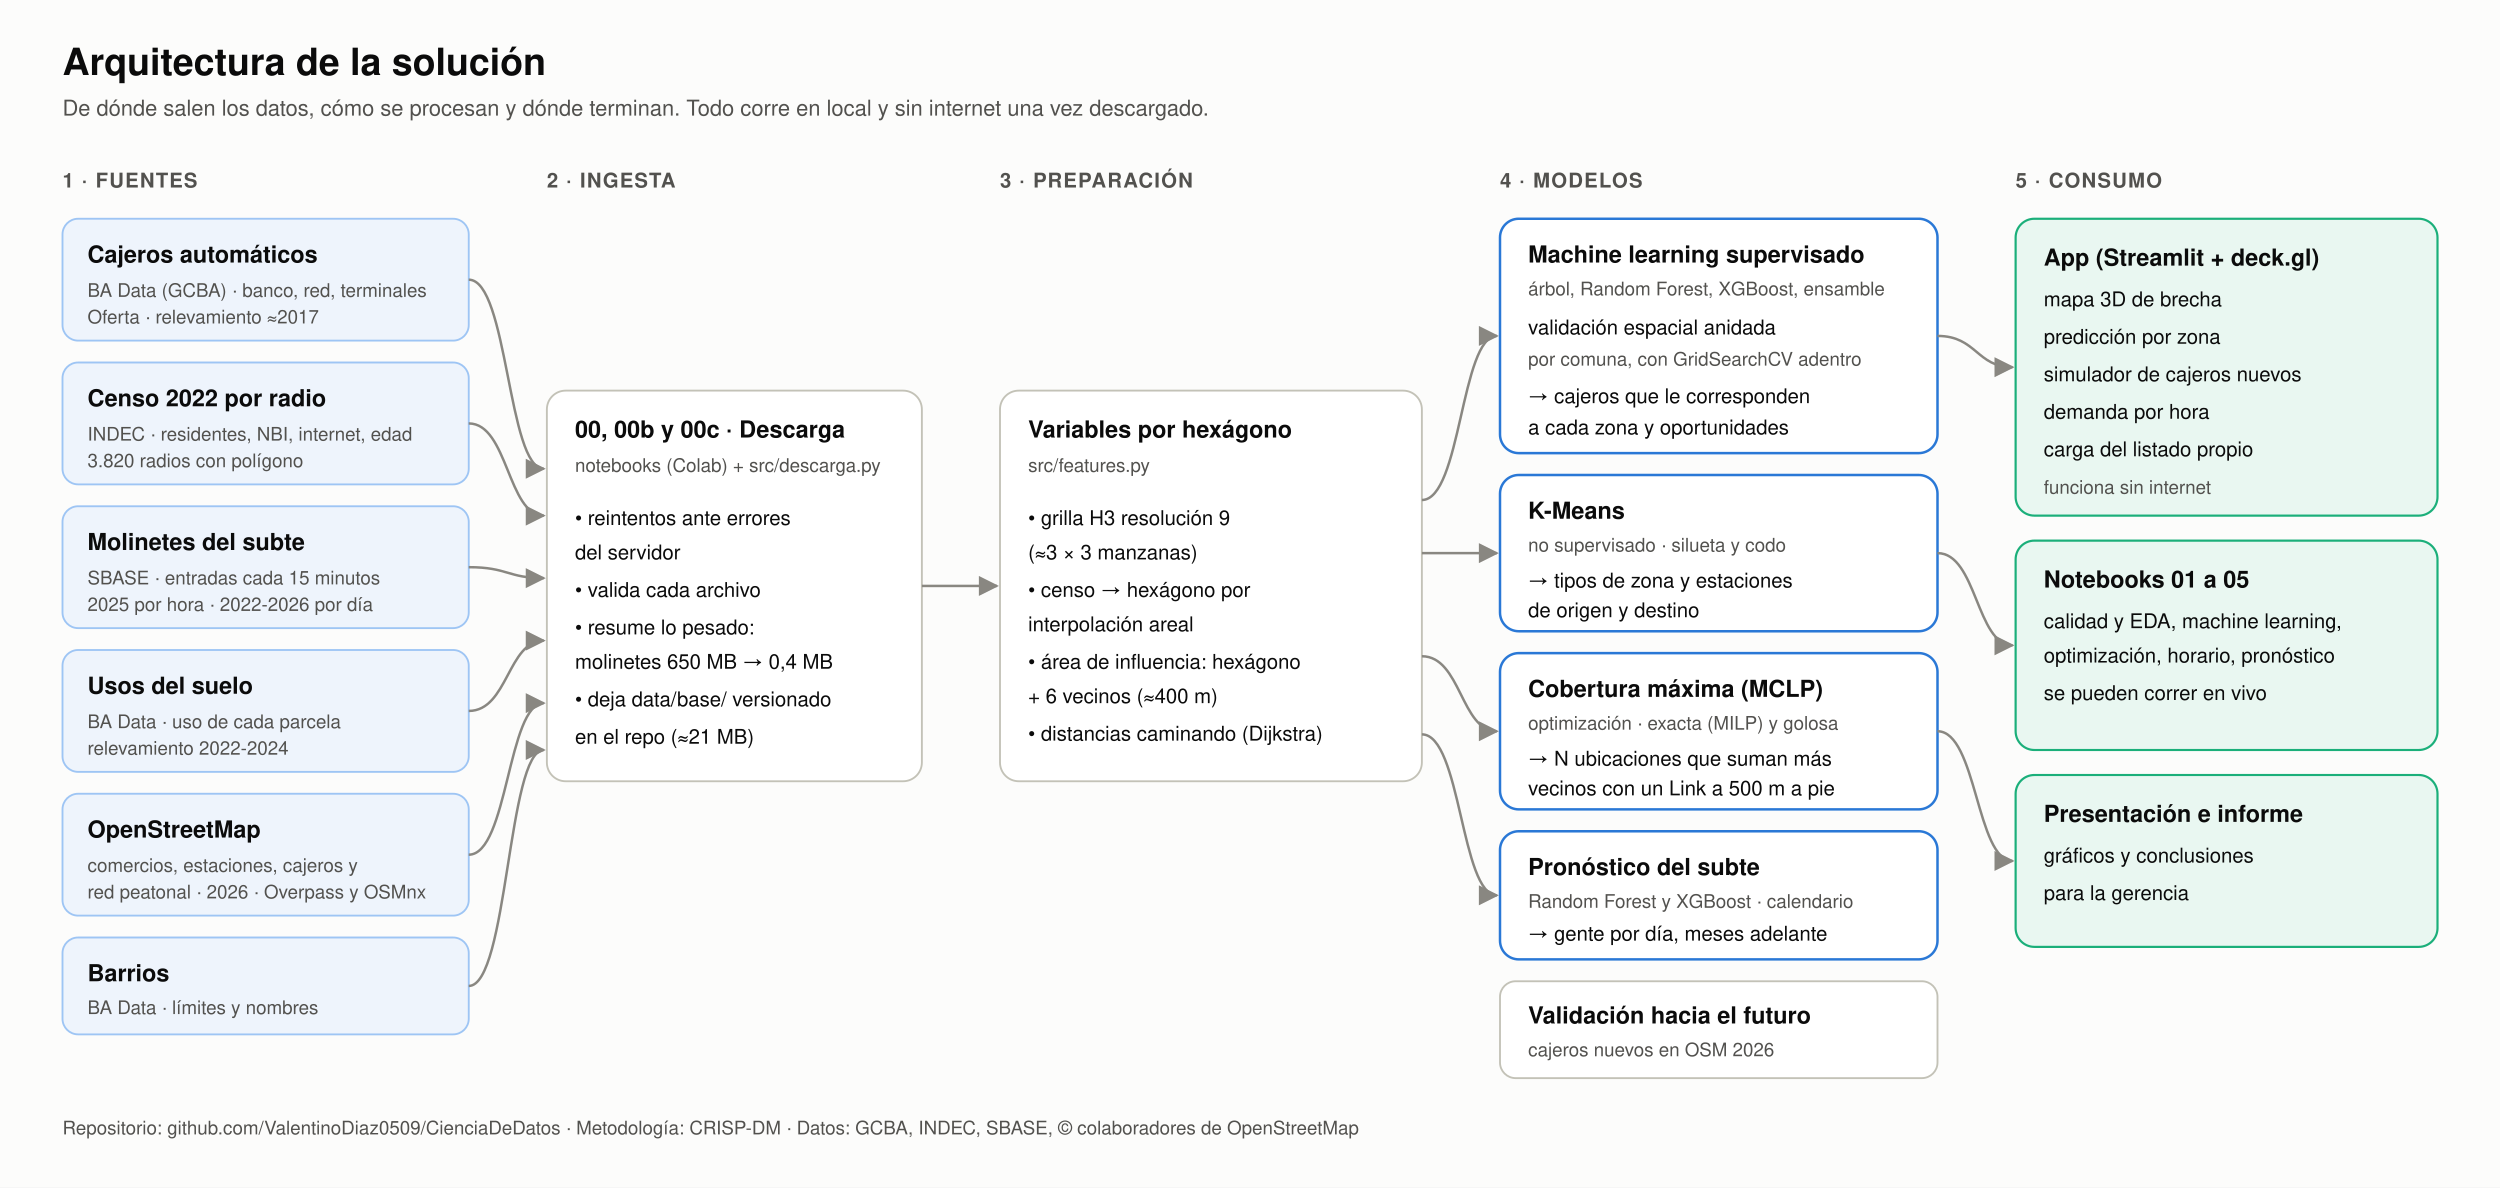
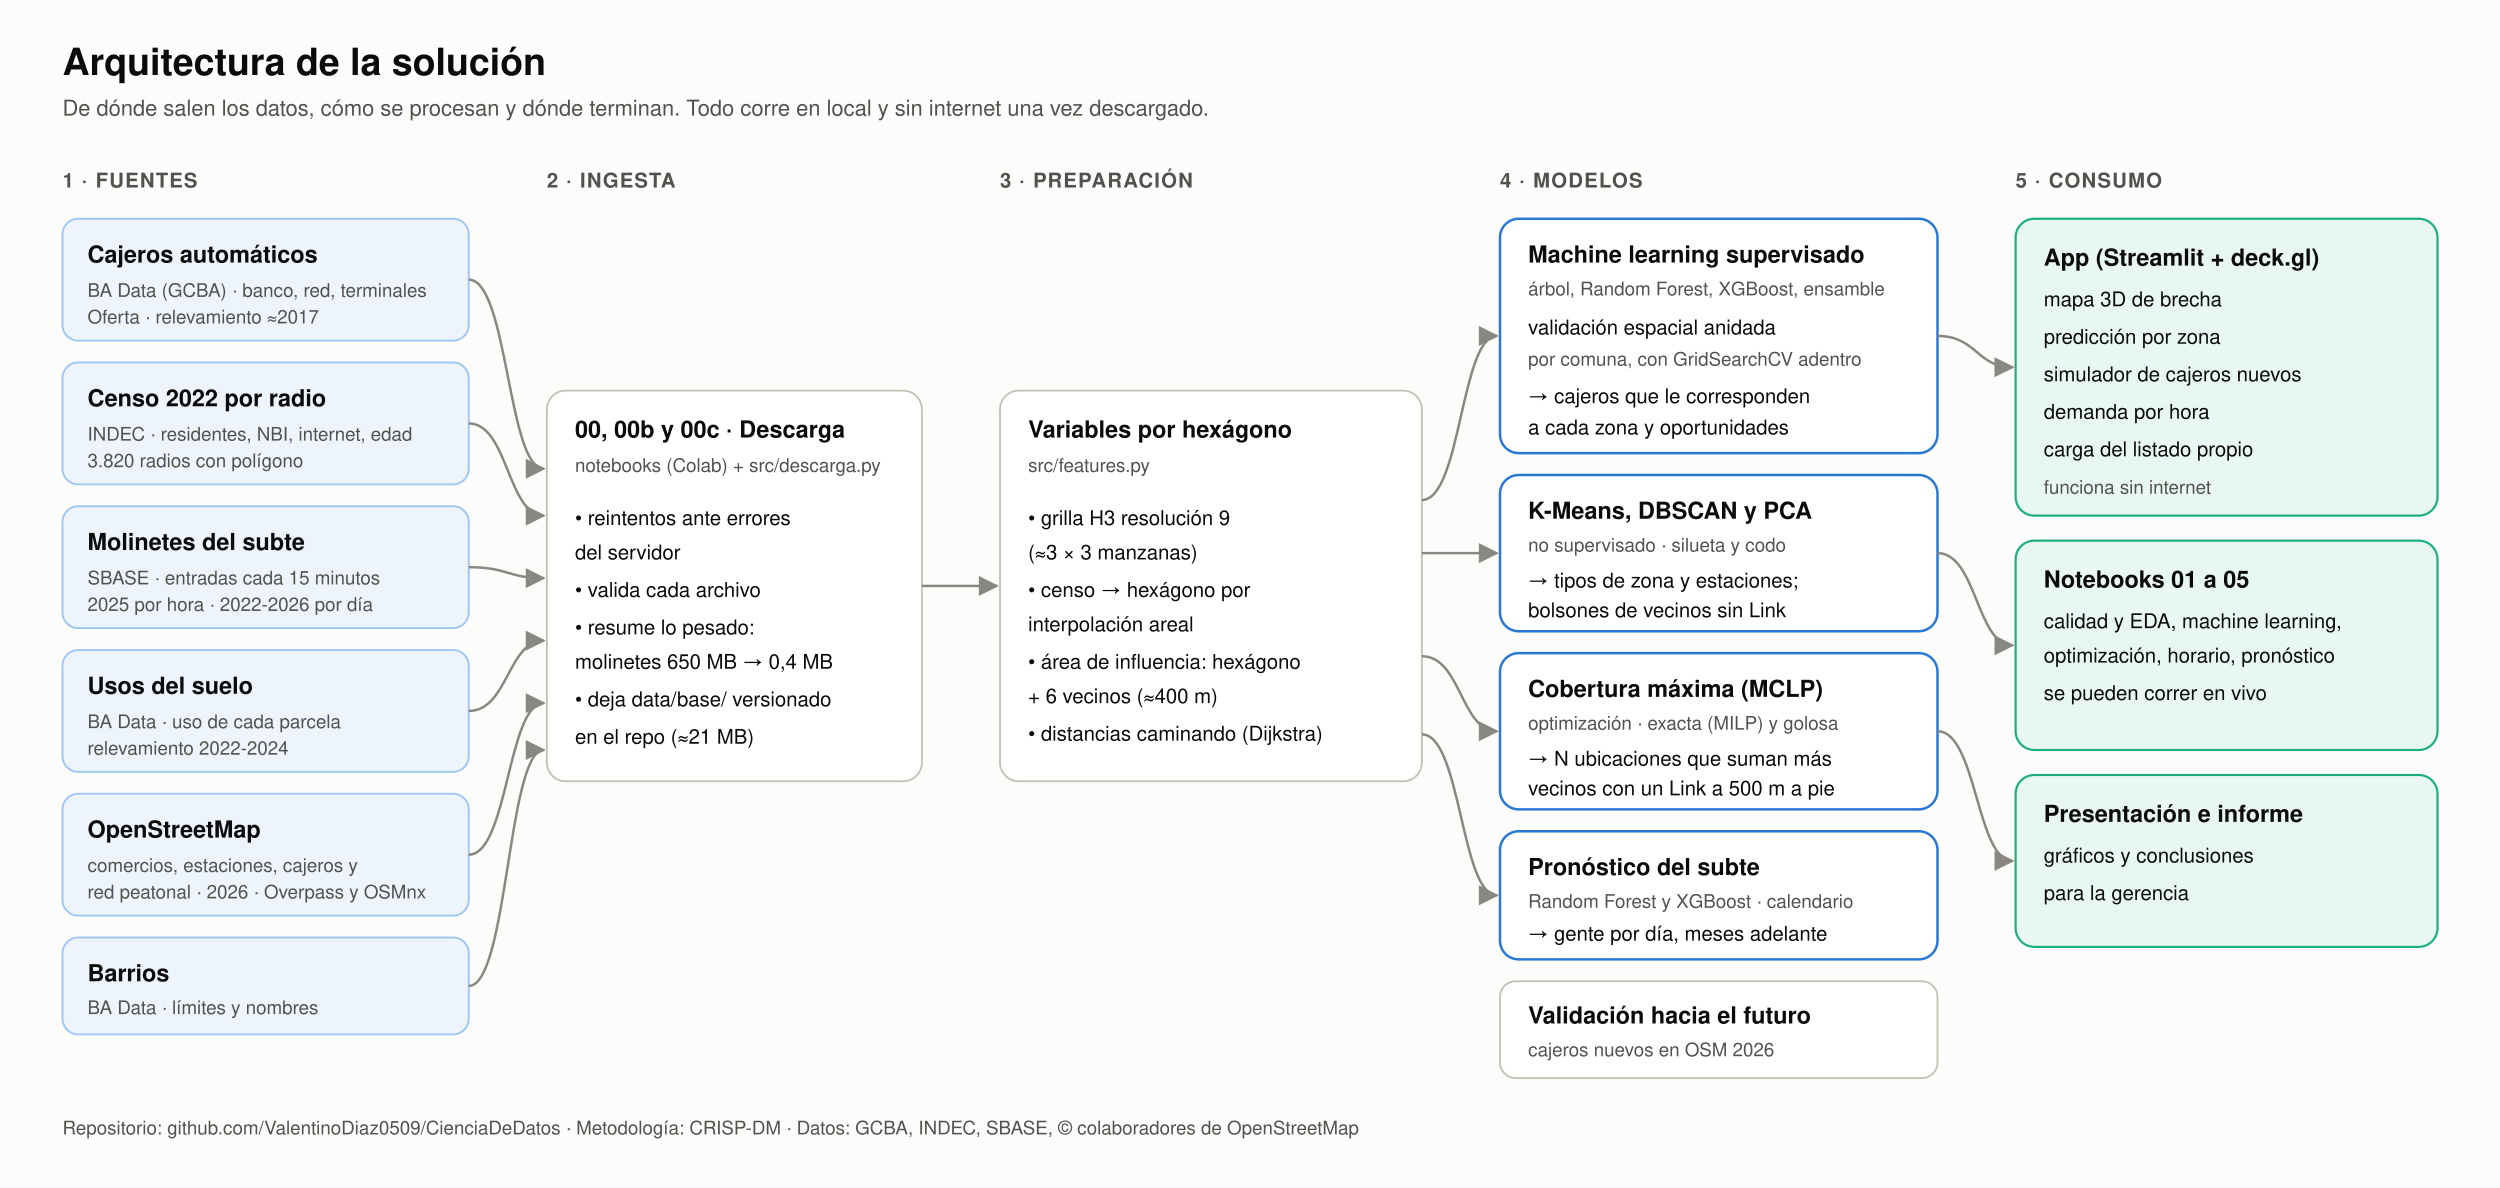
<svg xmlns="http://www.w3.org/2000/svg" viewBox="0 0 1600 760" width="1600" height="760" font-family="system-ui, -apple-system, 'Segoe UI', Helvetica, Arial, sans-serif">
  <defs>
    <marker id="flecha" viewBox="0 0 10 10" refX="9" refY="5" markerWidth="8" markerHeight="8" orient="auto-start-reverse">
      <path d="M0,0 L10,5 L0,10 z" fill="#898781" />
    </marker>
    <style>
      .titulo { font-size: 15px; font-weight: 700; fill: #0b0b0b; }
      .etapa { font-size: 13px; font-weight: 700; fill: #52514e; letter-spacing: .06em; }
      .texto { font-size: 13px; fill: #0b0b0b; }
      .sub { font-size: 12px; fill: #52514e; }
      .caja { fill: #ffffff; stroke: #c3c2b7; stroke-width: 1.2; }
      .fuente { fill: #eef4fc; stroke: #9ec5f4; stroke-width: 1.2; }
      .modelo { fill: #ffffff; stroke: #2a78d6; stroke-width: 1.6; }
      .salida { fill: #e9f7f1; stroke: #1baf7a; stroke-width: 1.4; }
      .linea { stroke: #898781; stroke-width: 1.6; fill: none; }
    </style>
  </defs>
  <rect width="1600" height="760" fill="#fcfcfb" />
  <text x="40" y="48" style="font-size:24px;font-weight:700;fill:#0b0b0b">Arquitectura de la solución</text>
  <text x="40" y="74" class="sub" style="font-size:14px">De dónde salen los datos, cómo se procesan y dónde terminan. Todo corre en local y sin internet una vez descargado.</text>
  <text x="40" y="120" class="etapa">1 · FUENTES</text>
  <text x="350" y="120" class="etapa">2 · INGESTA</text>
  <text x="640" y="120" class="etapa">3 · PREPARACIÓN</text>
  <text x="960" y="120" class="etapa">4 · MODELOS</text>
  <text x="1290" y="120" class="etapa">5 · CONSUMO</text>
  <rect x="40" y="140" width="260" height="78" rx="10" class="fuente" />
  <text x="56" y="168" class="titulo">Cajeros automáticos</text>
  <text x="56" y="190" class="sub">BA Data (GCBA) · banco, red, terminales</text>
  <text x="56" y="207" class="sub">Oferta · relevamiento ≈2017</text>
  <rect x="40" y="232" width="260" height="78" rx="10" class="fuente" />
  <text x="56" y="260" class="titulo">Censo 2022 por radio</text>
  <text x="56" y="282" class="sub">INDEC · residentes, NBI, internet, edad</text>
  <text x="56" y="299" class="sub">3.820 radios con polígono</text>
  <rect x="40" y="324" width="260" height="78" rx="10" class="fuente" />
  <text x="56" y="352" class="titulo">Molinetes del subte</text>
  <text x="56" y="374" class="sub">SBASE · entradas cada 15 minutos</text>
  <text x="56" y="391" class="sub">2025 por hora · 2022-2026 por día</text>
  <rect x="40" y="416" width="260" height="78" rx="10" class="fuente" />
  <text x="56" y="444" class="titulo">Usos del suelo</text>
  <text x="56" y="466" class="sub">BA Data · uso de cada parcela</text>
  <text x="56" y="483" class="sub">relevamiento 2022-2024</text>
  <rect x="40" y="508" width="260" height="78" rx="10" class="fuente" />
  <text x="56" y="536" class="titulo">OpenStreetMap</text>
  <text x="56" y="558" class="sub">comercios, estaciones, cajeros y</text>
  <text x="56" y="575" class="sub">red peatonal · 2026 · Overpass y OSMnx</text>
  <rect x="40" y="600" width="260" height="62" rx="10" class="fuente" />
  <text x="56" y="628" class="titulo">Barrios</text>
  <text x="56" y="649" class="sub">BA Data · límites y nombres</text>
  <rect x="350" y="250" width="240" height="250" rx="12" class="caja" />
  <text x="368" y="280" class="titulo">00, 00b y 00c · Descarga</text>
  <text x="368" y="302" class="sub">notebooks (Colab) + src/descarga.py</text>
  <text x="368" y="336" class="texto">• reintentos ante errores</text>
  <text x="368" y="358" class="texto">  del servidor</text>
  <text x="368" y="382" class="texto">• valida cada archivo</text>
  <text x="368" y="406" class="texto">• resume lo pesado:</text>
  <text x="368" y="428" class="texto">  molinetes 650 MB → 0,4 MB</text>
  <text x="368" y="452" class="texto">• deja data/base/ versionado</text>
  <text x="368" y="476" class="texto">  en el repo (≈21 MB)</text>
  <rect x="640" y="250" width="270" height="250" rx="12" class="caja" />
  <text x="658" y="280" class="titulo">Variables por hexágono</text>
  <text x="658" y="302" class="sub">src/features.py</text>
  <text x="658" y="336" class="texto">• grilla H3 resolución 9</text>
  <text x="658" y="358" class="texto">  (≈3 × 3 manzanas)</text>
  <text x="658" y="382" class="texto">• censo → hexágono por</text>
  <text x="658" y="404" class="texto">  interpolación areal</text>
  <text x="658" y="428" class="texto">• área de influencia: hexágono</text>
  <text x="658" y="450" class="texto">  + 6 vecinos (≈400 m)</text>
  <text x="658" y="474" class="texto">• distancias caminando (Dijkstra)</text>
  <rect x="960" y="140" width="280" height="150" rx="12" class="modelo" />
  <text x="978" y="168" class="titulo">Machine learning supervisado</text>
  <text x="978" y="189" class="sub">árbol, Random Forest, XGBoost, ensamble</text>
  <text x="978" y="214" class="texto">validación espacial anidada</text>
  <text x="978" y="234" class="sub">por comuna, con GridSearchCV adentro</text>
  <text x="978" y="258" class="texto">→ cajeros que le corresponden</text>
  <text x="978" y="278" class="texto">  a cada zona y oportunidades</text>
  <rect x="960" y="304" width="280" height="100" rx="12" class="modelo" />
-   <text x="978" y="332" class="titulo">K-Means</text>
+   <text x="978" y="332" class="titulo">K-Means, DBSCAN y PCA</text>
  <text x="978" y="353" class="sub">no supervisado · silueta y codo</text>
-   <text x="978" y="376" class="texto">→ tipos de zona y estaciones</text>
-   <text x="978" y="395" class="texto">  de origen y destino</text>
+   <text x="978" y="376" class="texto">→ tipos de zona y estaciones;</text>
+   <text x="978" y="395" class="texto">  bolsones de vecinos sin Link</text>
  <rect x="960" y="418" width="280" height="100" rx="12" class="modelo" />
  <text x="978" y="446" class="titulo">Cobertura máxima (MCLP)</text>
  <text x="978" y="467" class="sub">optimización · exacta (MILP) y golosa</text>
  <text x="978" y="490" class="texto">→ N ubicaciones que suman más</text>
  <text x="978" y="509" class="texto">  vecinos con un Link a 500 m a pie</text>
  <rect x="960" y="532" width="280" height="82" rx="12" class="modelo" />
  <text x="978" y="560" class="titulo">Pronóstico del subte</text>
  <text x="978" y="581" class="sub">Random Forest y XGBoost · calendario</text>
  <text x="978" y="602" class="texto">→ gente por día, meses adelante</text>
  <rect x="960" y="628" width="280" height="62" rx="10" class="caja" />
  <text x="978" y="655" class="titulo">Validación hacia el futuro</text>
  <text x="978" y="676" class="sub">cajeros nuevos en OSM 2026</text>
  <rect x="1290" y="140" width="270" height="190" rx="12" class="salida" />
  <text x="1308" y="170" class="titulo">App (Streamlit + deck.gl)</text>
  <text x="1308" y="196" class="texto">mapa 3D de brecha</text>
  <text x="1308" y="220" class="texto">predicción por zona</text>
  <text x="1308" y="244" class="texto">simulador de cajeros nuevos</text>
  <text x="1308" y="268" class="texto">demanda por hora</text>
  <text x="1308" y="292" class="texto">carga del listado propio</text>
  <text x="1308" y="316" class="sub">funciona sin internet</text>
  <rect x="1290" y="346" width="270" height="134" rx="12" class="salida" />
  <text x="1308" y="376" class="titulo">Notebooks 01 a 05</text>
  <text x="1308" y="402" class="texto">calidad y EDA, machine learning,</text>
  <text x="1308" y="424" class="texto">optimización, horario, pronóstico</text>
  <text x="1308" y="448" class="texto">se pueden correr en vivo</text>
  <rect x="1290" y="496" width="270" height="110" rx="12" class="salida" />
  <text x="1308" y="526" class="titulo">Presentación e informe</text>
  <text x="1308" y="552" class="texto">gráficos y conclusiones</text>
  <text x="1308" y="576" class="texto">para la gerencia</text>
  <path d="M300,179 C325,179 325,300 348,300" class="linea" marker-end="url(#flecha)" />
  <path d="M300,271 C325,271 325,330 348,330" class="linea" marker-end="url(#flecha)" />
  <path d="M300,363 C325,363 325,370 348,370" class="linea" marker-end="url(#flecha)" />
  <path d="M300,455 C325,455 325,410 348,410" class="linea" marker-end="url(#flecha)" />
  <path d="M300,547 C325,547 325,450 348,450" class="linea" marker-end="url(#flecha)" />
  <path d="M300,631 C325,631 325,480 348,480" class="linea" marker-end="url(#flecha)" />
  <path d="M590,375 L638,375" class="linea" marker-end="url(#flecha)" />
  <path d="M910,320 C935,320 935,215 958,215" class="linea" marker-end="url(#flecha)" />
  <path d="M910,354 L958,354" class="linea" marker-end="url(#flecha)" />
  <path d="M910,420 C935,420 935,468 958,468" class="linea" marker-end="url(#flecha)" />
  <path d="M910,470 C935,470 935,573 958,573" class="linea" marker-end="url(#flecha)" />
  <path d="M1240,215 C1265,215 1265,235 1288,235" class="linea" marker-end="url(#flecha)" />
  <path d="M1240,354 C1265,354 1265,413 1288,413" class="linea" marker-end="url(#flecha)" />
  <path d="M1240,468 C1265,468 1265,551 1288,551" class="linea" marker-end="url(#flecha)" />
  <text x="40" y="726" class="sub">Repositorio: github.com/ValentinoDiaz0509/CienciaDeDatos · Metodología: CRISP-DM · Datos: GCBA, INDEC, SBASE, © colaboradores de OpenStreetMap</text>
</svg>
